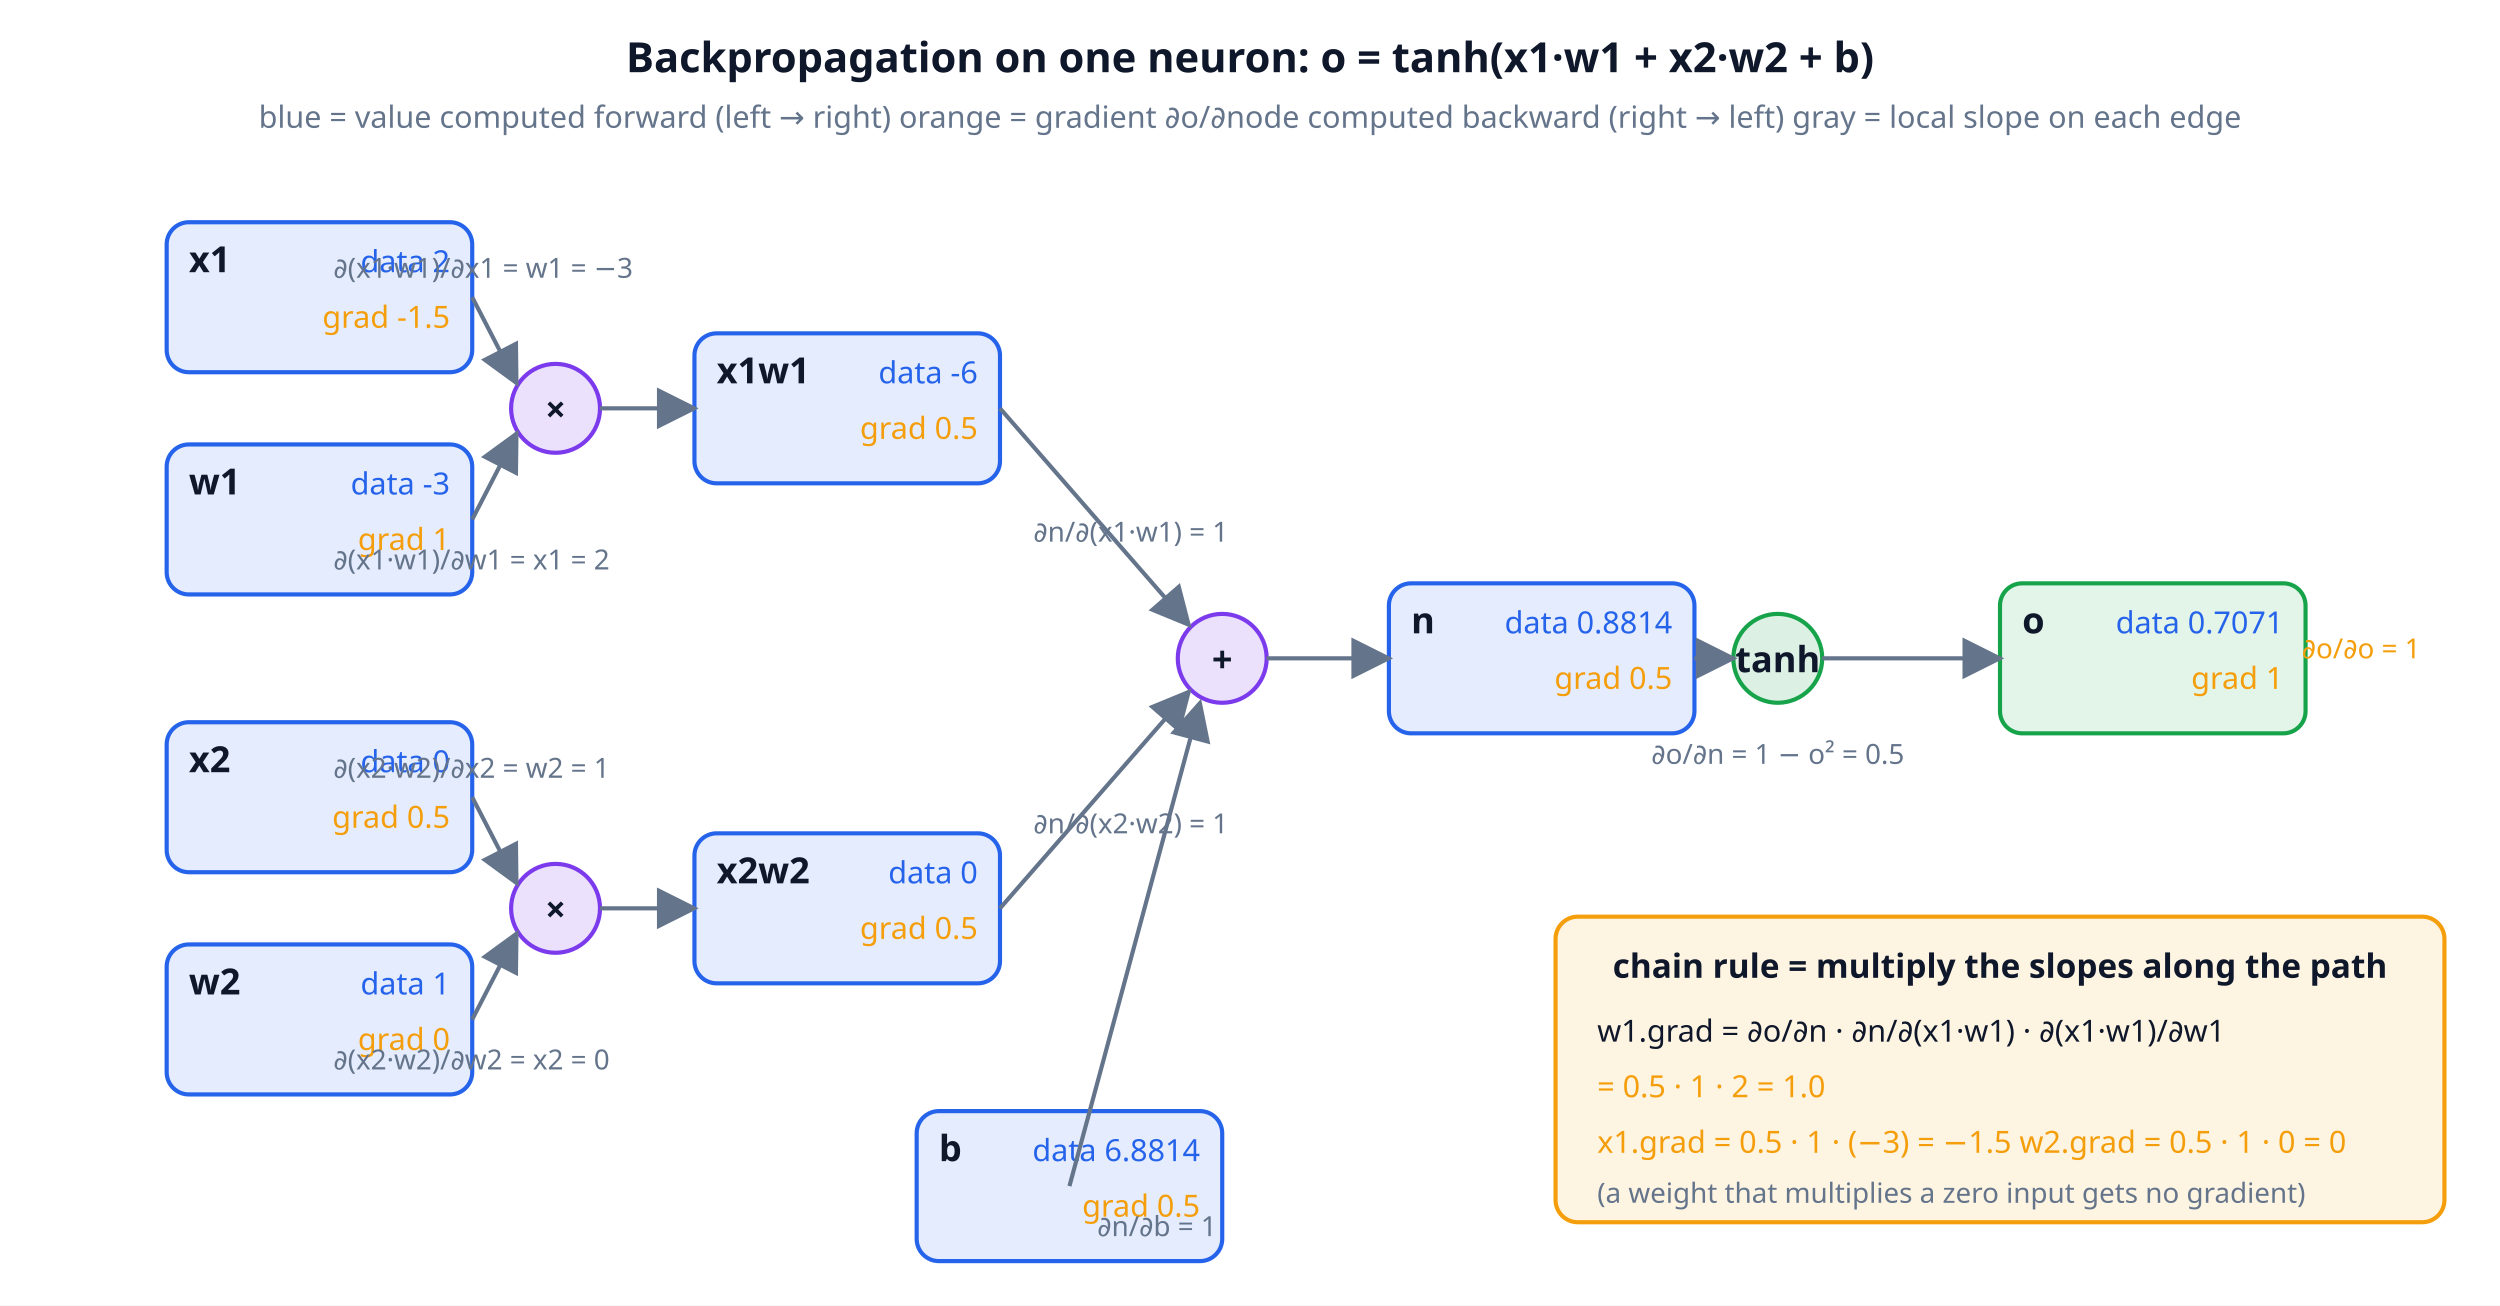
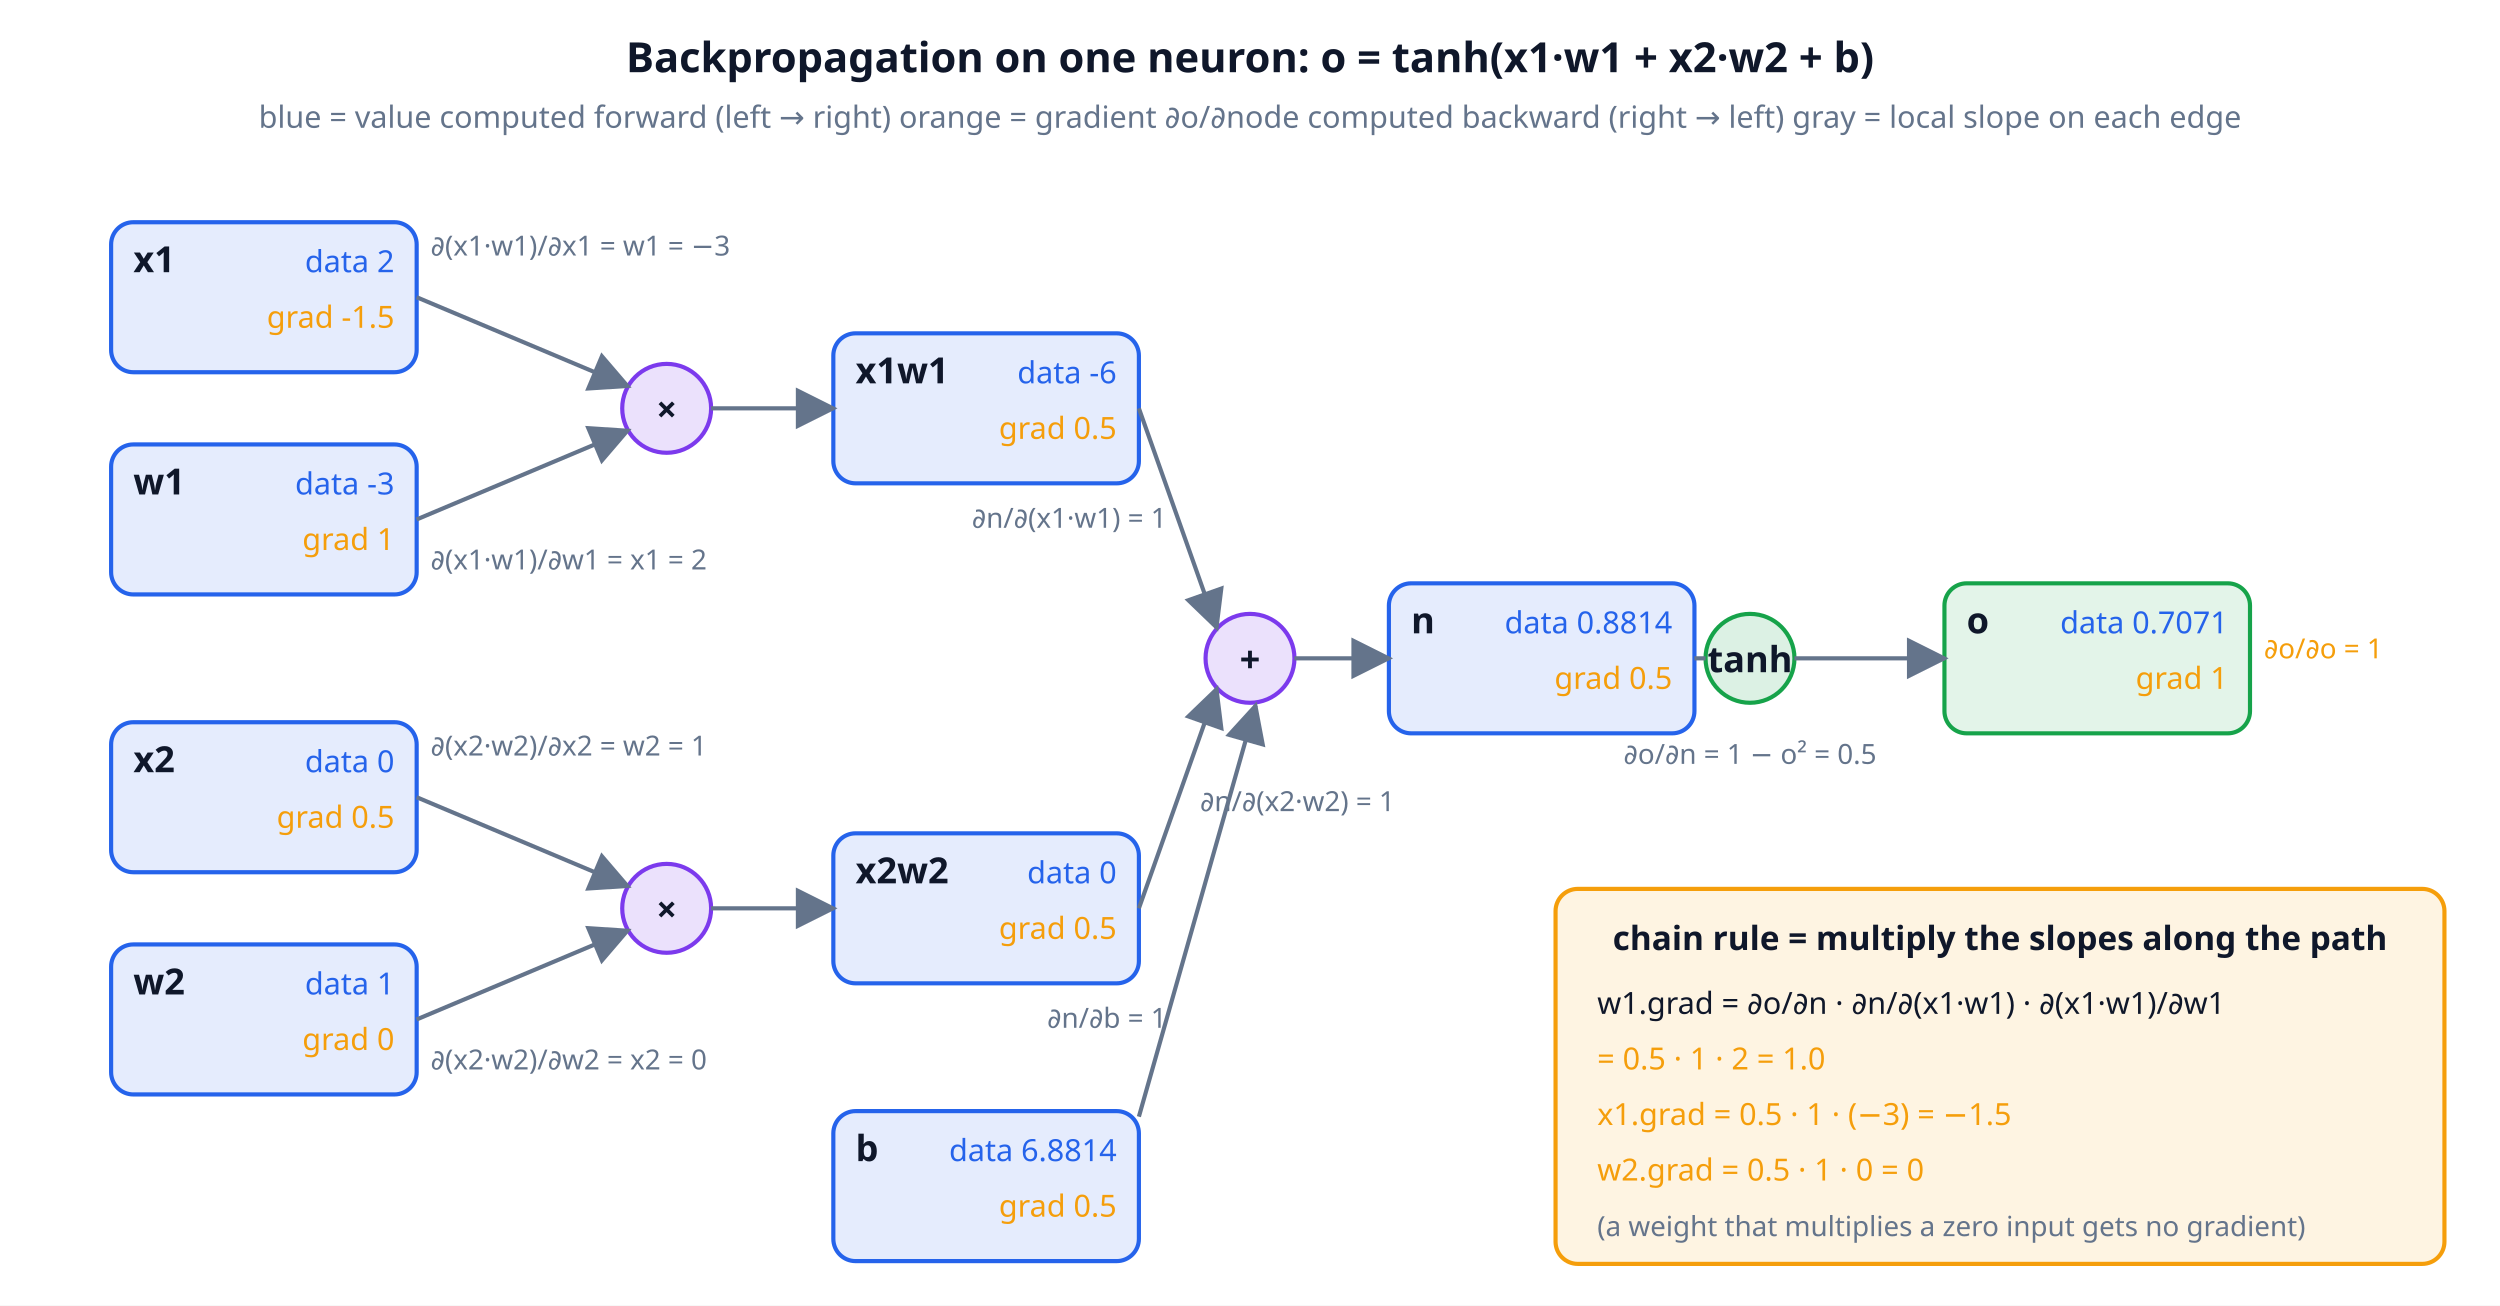
<svg xmlns="http://www.w3.org/2000/svg" width="900" height="470" viewBox="0 0 900 470" font-family="system-ui, sans-serif" font-size="13">
  <rect x="0" y="0" width="900" height="470" fill="#ffffff" />
  <defs>
    <marker id="arr" markerWidth="10" markerHeight="10" refX="9" refY="5" orient="auto" markerUnits="strokeWidth">
      <path d="M0,0 L10,5 L0,10 z" fill="#64748b" />
    </marker>
  </defs>
  <text x="450" y="26" font-size="15" fill="#0f172a" text-anchor="middle" font-weight="bold">Backpropagation on one neuron:  o = tanh(x1·w1 + x2·w2 + b)</text>
  <text x="450" y="46" font-size="11" fill="#64748b" text-anchor="middle" font-weight="normal">blue = value computed forward (left → right)     orange = gradient ∂o/∂node computed backward (right → left)     gray = local slope on each edge</text>
-   <rect x="60" y="80" width="110" height="54" rx="8" fill="#2563eb" fill-opacity="0.12" stroke="#2563eb" stroke-width="1.5" />
-   <text x="68" y="98" font-size="13" fill="#0f172a" text-anchor="start" font-weight="bold">x1</text>
-   <text x="162" y="98" font-size="11" fill="#2563eb" text-anchor="end" font-weight="normal">data 2</text>
-   <text x="162" y="118" font-size="11" fill="#f59e0b" text-anchor="end" font-weight="normal">grad -1.5</text>
-   <rect x="60" y="160" width="110" height="54" rx="8" fill="#2563eb" fill-opacity="0.12" stroke="#2563eb" stroke-width="1.5" />
-   <text x="68" y="178" font-size="13" fill="#0f172a" text-anchor="start" font-weight="bold">w1</text>
-   <text x="162" y="178" font-size="11" fill="#2563eb" text-anchor="end" font-weight="normal">data -3</text>
-   <text x="162" y="198" font-size="11" fill="#f59e0b" text-anchor="end" font-weight="normal">grad 1</text>
-   <rect x="60" y="260" width="110" height="54" rx="8" fill="#2563eb" fill-opacity="0.12" stroke="#2563eb" stroke-width="1.5" />
-   <text x="68" y="278" font-size="13" fill="#0f172a" text-anchor="start" font-weight="bold">x2</text>
-   <text x="162" y="278" font-size="11" fill="#2563eb" text-anchor="end" font-weight="normal">data 0</text>
-   <text x="162" y="298" font-size="11" fill="#f59e0b" text-anchor="end" font-weight="normal">grad 0.5</text>
-   <rect x="60" y="340" width="110" height="54" rx="8" fill="#2563eb" fill-opacity="0.12" stroke="#2563eb" stroke-width="1.5" />
-   <text x="68" y="358" font-size="13" fill="#0f172a" text-anchor="start" font-weight="bold">w2</text>
-   <text x="162" y="358" font-size="11" fill="#2563eb" text-anchor="end" font-weight="normal">data 1</text>
-   <text x="162" y="378" font-size="11" fill="#f59e0b" text-anchor="end" font-weight="normal">grad 0</text>
-   <rect x="330" y="400" width="110" height="54" rx="8" fill="#2563eb" fill-opacity="0.12" stroke="#2563eb" stroke-width="1.5" />
-   <text x="338" y="418" font-size="13" fill="#0f172a" text-anchor="start" font-weight="bold">b</text>
-   <text x="432" y="418" font-size="11" fill="#2563eb" text-anchor="end" font-weight="normal">data 6.8814</text>
-   <text x="432" y="438" font-size="11" fill="#f59e0b" text-anchor="end" font-weight="normal">grad 0.5</text>
-   <rect x="250" y="120" width="110" height="54" rx="8" fill="#2563eb" fill-opacity="0.12" stroke="#2563eb" stroke-width="1.5" />
-   <text x="258" y="138" font-size="13" fill="#0f172a" text-anchor="start" font-weight="bold">x1w1</text>
-   <text x="352" y="138" font-size="11" fill="#2563eb" text-anchor="end" font-weight="normal">data -6</text>
-   <text x="352" y="158" font-size="11" fill="#f59e0b" text-anchor="end" font-weight="normal">grad 0.5</text>
-   <rect x="250" y="300" width="110" height="54" rx="8" fill="#2563eb" fill-opacity="0.12" stroke="#2563eb" stroke-width="1.5" />
-   <text x="258" y="318" font-size="13" fill="#0f172a" text-anchor="start" font-weight="bold">x2w2</text>
-   <text x="352" y="318" font-size="11" fill="#2563eb" text-anchor="end" font-weight="normal">data 0</text>
-   <text x="352" y="338" font-size="11" fill="#f59e0b" text-anchor="end" font-weight="normal">grad 0.5</text>
+   <rect x="40" y="80" width="110" height="54" rx="8" fill="#2563eb" fill-opacity="0.12" stroke="#2563eb" stroke-width="1.5" />
+   <text x="48" y="98" font-size="13" fill="#0f172a" text-anchor="start" font-weight="bold">x1</text>
+   <text x="142" y="98" font-size="11" fill="#2563eb" text-anchor="end" font-weight="normal">data 2</text>
+   <text x="142" y="118" font-size="11" fill="#f59e0b" text-anchor="end" font-weight="normal">grad -1.5</text>
+   <rect x="40" y="160" width="110" height="54" rx="8" fill="#2563eb" fill-opacity="0.12" stroke="#2563eb" stroke-width="1.5" />
+   <text x="48" y="178" font-size="13" fill="#0f172a" text-anchor="start" font-weight="bold">w1</text>
+   <text x="142" y="178" font-size="11" fill="#2563eb" text-anchor="end" font-weight="normal">data -3</text>
+   <text x="142" y="198" font-size="11" fill="#f59e0b" text-anchor="end" font-weight="normal">grad 1</text>
+   <rect x="40" y="260" width="110" height="54" rx="8" fill="#2563eb" fill-opacity="0.12" stroke="#2563eb" stroke-width="1.5" />
+   <text x="48" y="278" font-size="13" fill="#0f172a" text-anchor="start" font-weight="bold">x2</text>
+   <text x="142" y="278" font-size="11" fill="#2563eb" text-anchor="end" font-weight="normal">data 0</text>
+   <text x="142" y="298" font-size="11" fill="#f59e0b" text-anchor="end" font-weight="normal">grad 0.5</text>
+   <rect x="40" y="340" width="110" height="54" rx="8" fill="#2563eb" fill-opacity="0.12" stroke="#2563eb" stroke-width="1.5" />
+   <text x="48" y="358" font-size="13" fill="#0f172a" text-anchor="start" font-weight="bold">w2</text>
+   <text x="142" y="358" font-size="11" fill="#2563eb" text-anchor="end" font-weight="normal">data 1</text>
+   <text x="142" y="378" font-size="11" fill="#f59e0b" text-anchor="end" font-weight="normal">grad 0</text>
+   <rect x="300" y="400" width="110" height="54" rx="8" fill="#2563eb" fill-opacity="0.12" stroke="#2563eb" stroke-width="1.5" />
+   <text x="308" y="418" font-size="13" fill="#0f172a" text-anchor="start" font-weight="bold">b</text>
+   <text x="402" y="418" font-size="11" fill="#2563eb" text-anchor="end" font-weight="normal">data 6.8814</text>
+   <text x="402" y="438" font-size="11" fill="#f59e0b" text-anchor="end" font-weight="normal">grad 0.5</text>
+   <rect x="300" y="120" width="110" height="54" rx="8" fill="#2563eb" fill-opacity="0.12" stroke="#2563eb" stroke-width="1.5" />
+   <text x="308" y="138" font-size="13" fill="#0f172a" text-anchor="start" font-weight="bold">x1w1</text>
+   <text x="402" y="138" font-size="11" fill="#2563eb" text-anchor="end" font-weight="normal">data -6</text>
+   <text x="402" y="158" font-size="11" fill="#f59e0b" text-anchor="end" font-weight="normal">grad 0.5</text>
+   <rect x="300" y="300" width="110" height="54" rx="8" fill="#2563eb" fill-opacity="0.12" stroke="#2563eb" stroke-width="1.5" />
+   <text x="308" y="318" font-size="13" fill="#0f172a" text-anchor="start" font-weight="bold">x2w2</text>
+   <text x="402" y="318" font-size="11" fill="#2563eb" text-anchor="end" font-weight="normal">data 0</text>
+   <text x="402" y="338" font-size="11" fill="#f59e0b" text-anchor="end" font-weight="normal">grad 0.5</text>
  <rect x="500" y="210" width="110" height="54" rx="8" fill="#2563eb" fill-opacity="0.12" stroke="#2563eb" stroke-width="1.5" />
  <text x="508" y="228" font-size="13" fill="#0f172a" text-anchor="start" font-weight="bold">n</text>
  <text x="602" y="228" font-size="11" fill="#2563eb" text-anchor="end" font-weight="normal">data 0.8814</text>
  <text x="602" y="248" font-size="11" fill="#f59e0b" text-anchor="end" font-weight="normal">grad 0.5</text>
-   <rect x="720" y="210" width="110" height="54" rx="8" fill="#16a34a" fill-opacity="0.12" stroke="#16a34a" stroke-width="1.5" />
-   <text x="728" y="228" font-size="13" fill="#0f172a" text-anchor="start" font-weight="bold">o</text>
-   <text x="822" y="228" font-size="11" fill="#2563eb" text-anchor="end" font-weight="normal">data 0.7071</text>
-   <text x="822" y="248" font-size="11" fill="#f59e0b" text-anchor="end" font-weight="normal">grad 1</text>
-   <circle cx="200" cy="147" r="16" fill="#7c3aed" fill-opacity="0.15" stroke="#7c3aed" stroke-width="1.5" />
-   <text x="200" y="152" font-size="13" fill="#0f172a" text-anchor="middle" font-weight="bold">×</text>
-   <circle cx="200" cy="327" r="16" fill="#7c3aed" fill-opacity="0.15" stroke="#7c3aed" stroke-width="1.5" />
-   <text x="200" y="332" font-size="13" fill="#0f172a" text-anchor="middle" font-weight="bold">×</text>
-   <circle cx="440" cy="237" r="16" fill="#7c3aed" fill-opacity="0.15" stroke="#7c3aed" stroke-width="1.5" />
-   <text x="440" y="242" font-size="13" fill="#0f172a" text-anchor="middle" font-weight="bold">+</text>
-   <circle cx="640" cy="237" r="16" fill="#16a34a" fill-opacity="0.15" stroke="#16a34a" stroke-width="1.5" />
-   <text x="640" y="242" font-size="13" fill="#0f172a" text-anchor="middle" font-weight="bold">tanh</text>
-   <line x1="170" y1="107" x2="186" y2="138" stroke="#64748b" stroke-width="1.5" marker-end="url(#arr)" />
-   <line x1="170" y1="187" x2="186" y2="156" stroke="#64748b" stroke-width="1.5" marker-end="url(#arr)" />
-   <line x1="170" y1="287" x2="186" y2="318" stroke="#64748b" stroke-width="1.5" marker-end="url(#arr)" />
-   <line x1="170" y1="367" x2="186" y2="336" stroke="#64748b" stroke-width="1.5" marker-end="url(#arr)" />
-   <line x1="216" y1="147" x2="250" y2="147" stroke="#64748b" stroke-width="1.5" marker-end="url(#arr)" />
-   <line x1="216" y1="327" x2="250" y2="327" stroke="#64748b" stroke-width="1.5" marker-end="url(#arr)" />
-   <line x1="360" y1="147" x2="428" y2="225" stroke="#64748b" stroke-width="1.5" marker-end="url(#arr)" />
-   <line x1="360" y1="327" x2="428" y2="249" stroke="#64748b" stroke-width="1.5" marker-end="url(#arr)" />
-   <line x1="385" y1="427" x2="432" y2="253" stroke="#64748b" stroke-width="1.5" marker-end="url(#arr)" />
-   <line x1="456" y1="237" x2="500" y2="237" stroke="#64748b" stroke-width="1.5" marker-end="url(#arr)" />
-   <line x1="610" y1="237" x2="624" y2="237" stroke="#64748b" stroke-width="1.5" marker-end="url(#arr)" />
-   <line x1="656" y1="237" x2="720" y2="237" stroke="#64748b" stroke-width="1.5" marker-end="url(#arr)" />
-   <text x="120" y="100" font-size="10" fill="#64748b" text-anchor="start" font-weight="normal">∂(x1·w1)/∂x1 = w1 = −3</text>
-   <text x="120" y="205" font-size="10" fill="#64748b" text-anchor="start" font-weight="normal">∂(x1·w1)/∂w1 = x1 = 2</text>
-   <text x="120" y="280" font-size="10" fill="#64748b" text-anchor="start" font-weight="normal">∂(x2·w2)/∂x2 = w2 = 1</text>
-   <text x="120" y="385" font-size="10" fill="#64748b" text-anchor="start" font-weight="normal">∂(x2·w2)/∂w2 = x2 = 0</text>
-   <text x="372" y="195" font-size="10" fill="#64748b" text-anchor="start" font-weight="normal">∂n/∂(x1·w1) = 1</text>
-   <text x="372" y="300" font-size="10" fill="#64748b" text-anchor="start" font-weight="normal">∂n/∂(x2·w2) = 1</text>
-   <text x="395" y="445" font-size="10" fill="#64748b" text-anchor="start" font-weight="normal">∂n/∂b = 1</text>
-   <text x="640" y="275" font-size="10" fill="#64748b" text-anchor="middle" font-weight="normal">∂o/∂n = 1 − o² = 0.5</text>
-   <text x="850" y="237" font-size="10" fill="#f59e0b" text-anchor="middle" font-weight="normal">∂o/∂o = 1</text>
-   <rect x="560" y="330" width="320" height="110" rx="8" fill="#f59e0b" fill-opacity="0.12" stroke="#f59e0b" stroke-width="1.5" />
-   <text x="720" y="352" font-size="12" fill="#0f172a" text-anchor="middle" font-weight="bold">chain rule = multiply the slopes along the path</text>
-   <text x="575" y="375" font-size="11" fill="#0f172a" text-anchor="start" font-weight="normal">w1.grad = ∂o/∂n · ∂n/∂(x1·w1) · ∂(x1·w1)/∂w1</text>
-   <text x="575" y="395" font-size="11" fill="#f59e0b" text-anchor="start" font-weight="normal">        = 0.5 · 1 · 2 = 1.0</text>
-   <text x="575" y="415" font-size="11" fill="#f59e0b" text-anchor="start" font-weight="normal">x1.grad = 0.5 · 1 · (−3) = −1.5      w2.grad = 0.5 · 1 · 0 = 0</text>
-   <text x="575" y="433" font-size="10" fill="#64748b" text-anchor="start" font-weight="normal">(a weight that multiplies a zero input gets no gradient)</text>
+   <rect x="700" y="210" width="110" height="54" rx="8" fill="#16a34a" fill-opacity="0.12" stroke="#16a34a" stroke-width="1.5" />
+   <text x="708" y="228" font-size="13" fill="#0f172a" text-anchor="start" font-weight="bold">o</text>
+   <text x="802" y="228" font-size="11" fill="#2563eb" text-anchor="end" font-weight="normal">data 0.7071</text>
+   <text x="802" y="248" font-size="11" fill="#f59e0b" text-anchor="end" font-weight="normal">grad 1</text>
+   <circle cx="240" cy="147" r="16" fill="#7c3aed" fill-opacity="0.15" stroke="#7c3aed" stroke-width="1.5" />
+   <text x="240" y="152" font-size="13" fill="#0f172a" text-anchor="middle" font-weight="bold">×</text>
+   <circle cx="240" cy="327" r="16" fill="#7c3aed" fill-opacity="0.15" stroke="#7c3aed" stroke-width="1.5" />
+   <text x="240" y="332" font-size="13" fill="#0f172a" text-anchor="middle" font-weight="bold">×</text>
+   <circle cx="450" cy="237" r="16" fill="#7c3aed" fill-opacity="0.15" stroke="#7c3aed" stroke-width="1.5" />
+   <text x="450" y="242" font-size="13" fill="#0f172a" text-anchor="middle" font-weight="bold">+</text>
+   <circle cx="630" cy="237" r="16" fill="#16a34a" fill-opacity="0.15" stroke="#16a34a" stroke-width="1.5" />
+   <text x="630" y="242" font-size="13" fill="#0f172a" text-anchor="middle" font-weight="bold">tanh</text>
+   <line x1="150" y1="107" x2="226" y2="139" stroke="#64748b" stroke-width="1.5" marker-end="url(#arr)" />
+   <line x1="150" y1="187" x2="226" y2="155" stroke="#64748b" stroke-width="1.5" marker-end="url(#arr)" />
+   <line x1="150" y1="287" x2="226" y2="319" stroke="#64748b" stroke-width="1.5" marker-end="url(#arr)" />
+   <line x1="150" y1="367" x2="226" y2="335" stroke="#64748b" stroke-width="1.5" marker-end="url(#arr)" />
+   <line x1="256" y1="147" x2="300" y2="147" stroke="#64748b" stroke-width="1.5" marker-end="url(#arr)" />
+   <line x1="256" y1="327" x2="300" y2="327" stroke="#64748b" stroke-width="1.5" marker-end="url(#arr)" />
+   <line x1="410" y1="147" x2="438" y2="226" stroke="#64748b" stroke-width="1.5" marker-end="url(#arr)" />
+   <line x1="410" y1="327" x2="438" y2="248" stroke="#64748b" stroke-width="1.5" marker-end="url(#arr)" />
+   <line x1="410" y1="402" x2="452" y2="254" stroke="#64748b" stroke-width="1.5" marker-end="url(#arr)" />
+   <line x1="466" y1="237" x2="500" y2="237" stroke="#64748b" stroke-width="1.5" marker-end="url(#arr)" />
+   <line x1="610" y1="237" x2="614" y2="237" stroke="#64748b" stroke-width="1.5" />
+   <line x1="646" y1="237" x2="700" y2="237" stroke="#64748b" stroke-width="1.5" marker-end="url(#arr)" />
+   <text x="155" y="92" font-size="10" fill="#64748b" text-anchor="start" font-weight="normal">∂(x1·w1)/∂x1 = w1 = −3</text>
+   <text x="155" y="205" font-size="10" fill="#64748b" text-anchor="start" font-weight="normal">∂(x1·w1)/∂w1 = x1 = 2</text>
+   <text x="155" y="272" font-size="10" fill="#64748b" text-anchor="start" font-weight="normal">∂(x2·w2)/∂x2 = w2 = 1</text>
+   <text x="155" y="385" font-size="10" fill="#64748b" text-anchor="start" font-weight="normal">∂(x2·w2)/∂w2 = x2 = 0</text>
+   <text x="420" y="190" font-size="10" fill="#64748b" text-anchor="end" font-weight="normal">∂n/∂(x1·w1) = 1</text>
+   <text x="432" y="292" font-size="10" fill="#64748b" text-anchor="start" font-weight="normal">∂n/∂(x2·w2) = 1</text>
+   <text x="420" y="370" font-size="10" fill="#64748b" text-anchor="end" font-weight="normal">∂n/∂b = 1</text>
+   <text x="630" y="275" font-size="10" fill="#64748b" text-anchor="middle" font-weight="normal">∂o/∂n = 1 − o² = 0.5</text>
+   <text x="815" y="237" font-size="10" fill="#f59e0b" text-anchor="start" font-weight="normal">∂o/∂o = 1</text>
+   <rect x="560" y="320" width="320" height="135" rx="8" fill="#f59e0b" fill-opacity="0.12" stroke="#f59e0b" stroke-width="1.5" />
+   <text x="720" y="342" font-size="12" fill="#0f172a" text-anchor="middle" font-weight="bold">chain rule = multiply the slopes along the path</text>
+   <text x="575" y="365" font-size="11" fill="#0f172a" text-anchor="start" font-weight="normal">w1.grad = ∂o/∂n · ∂n/∂(x1·w1) · ∂(x1·w1)/∂w1</text>
+   <text x="575" y="385" font-size="11" fill="#f59e0b" text-anchor="start" font-weight="normal">        = 0.5 · 1 · 2 = 1.0</text>
+   <text x="575" y="405" font-size="11" fill="#f59e0b" text-anchor="start" font-weight="normal">x1.grad = 0.5 · 1 · (−3) = −1.5</text>
+   <text x="575" y="425" font-size="11" fill="#f59e0b" text-anchor="start" font-weight="normal">w2.grad = 0.5 · 1 · 0 = 0</text>
+   <text x="575" y="445" font-size="10" fill="#64748b" text-anchor="start" font-weight="normal">(a weight that multiplies a zero input gets no gradient)</text>
</svg>
